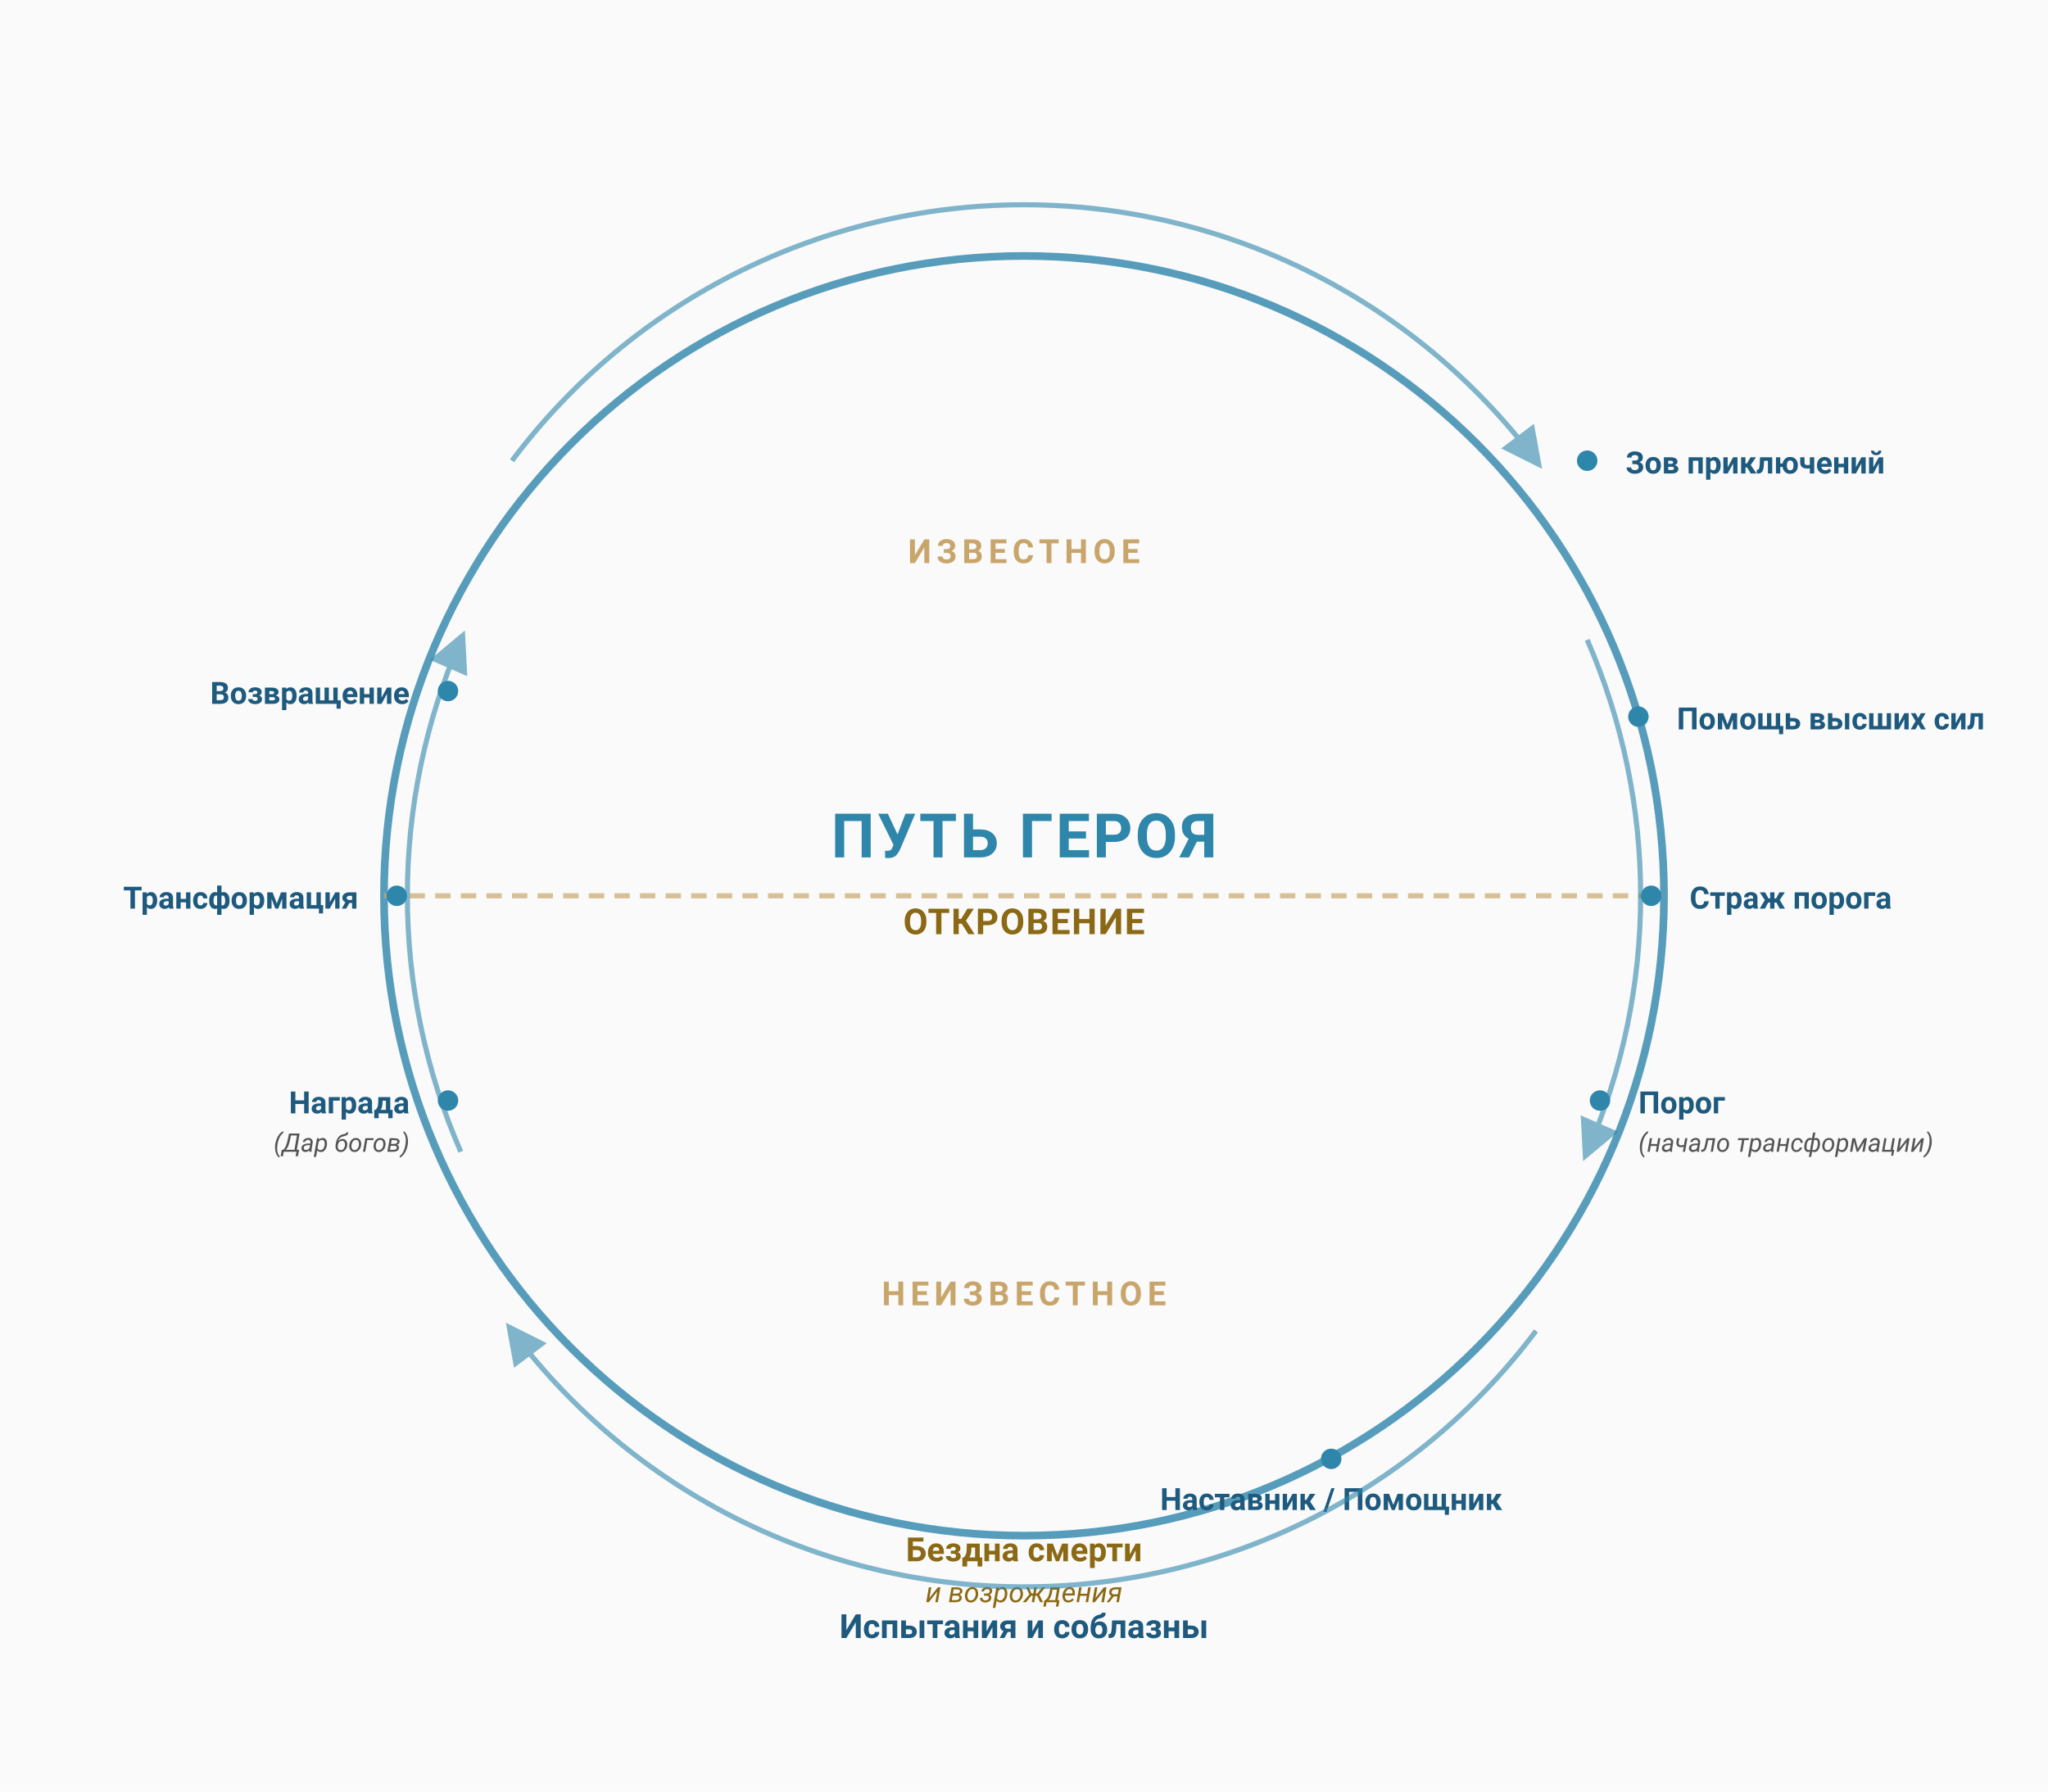
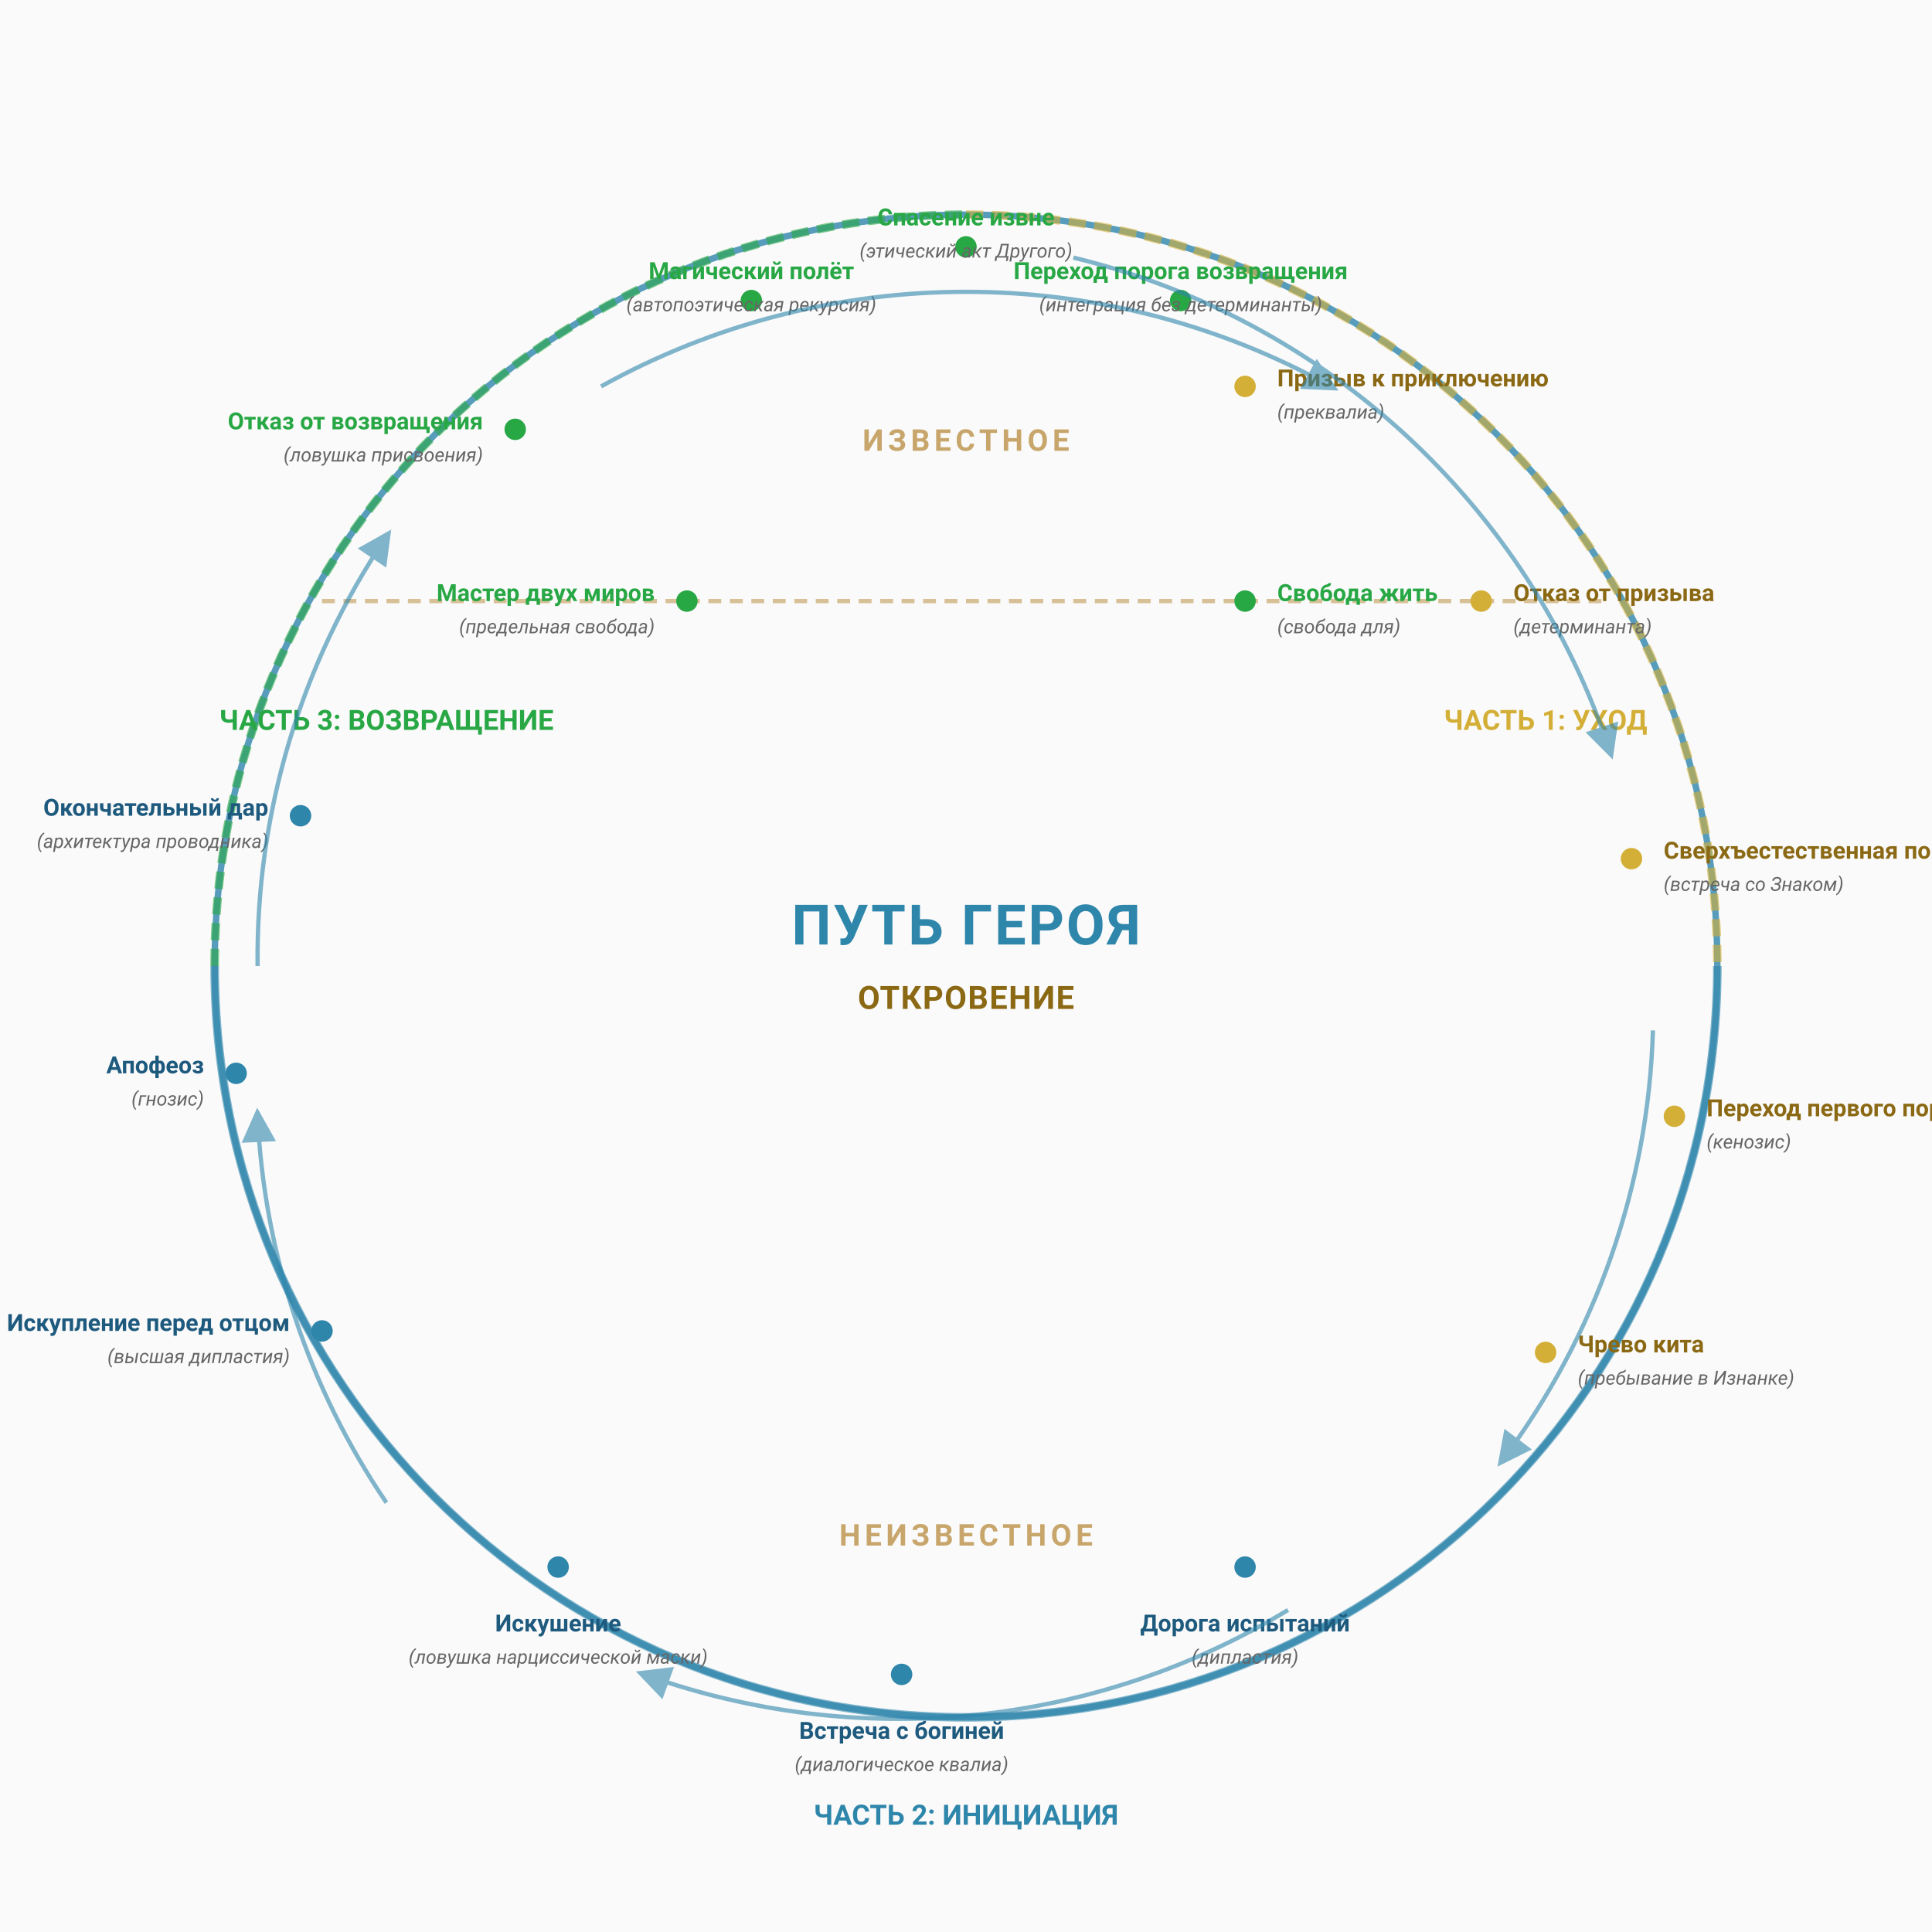
- <svg xmlns="http://www.w3.org/2000/svg" viewBox="0 0 800 700" width="800" height="700">
+ <svg xmlns="http://www.w3.org/2000/svg" viewBox="0 0 900 900" width="900" height="900">
  <defs>
    <marker id="arrow" markerWidth="8" markerHeight="8" refX="6" refY="4" orient="auto">
      <polygon points="0 0, 8 4, 0 8" fill="#2E86AB" />
    </marker>
  </defs>
  <rect width="100%" height="100%" fill="#FAFAFA" />
-   <circle cx="400" cy="350" r="250" fill="none" stroke="#2E86AB" stroke-width="3" opacity="0.8" />
-   <line x1="150" y1="350" x2="650" y2="350" stroke="#C8A66B" stroke-width="2" stroke-dasharray="6,4" opacity="0.7" />
-   <g id="center-text" text-anchor="middle" font-family="system-ui, -apple-system, 'Segoe UI', Roboto, sans-serif">
-     <text x="400" y="335" font-size="24" font-weight="bold" fill="#2E86AB" letter-spacing="1">ПУТЬ ГЕРОЯ</text>
-     <text x="400" y="365" font-size="14" font-weight="600" fill="#8B6914" letter-spacing="0.5">ОТКРОВЕНИЕ</text>
-     <text x="400" y="220" font-size="13" font-weight="bold" fill="#C8A66B" letter-spacing="2">ИЗВЕСТНОЕ</text>
-     <text x="400" y="510" font-size="13" font-weight="bold" fill="#C8A66B" letter-spacing="2">НЕИЗВЕСТНОЕ</text>
+   <circle cx="450" cy="450" r="350" fill="none" stroke="#2E86AB" stroke-width="3" opacity="0.8" />
+   <line x1="150" y1="280" x2="750" y2="280" stroke="#C8A66B" stroke-width="2" stroke-dasharray="6,4" opacity="0.7" />
+   <g text-anchor="middle" font-family="system-ui, -apple-system, 'Segoe UI', Roboto, sans-serif">
+     <text x="450" y="440" font-size="26" font-weight="bold" fill="#2E86AB" letter-spacing="1">ПУТЬ ГЕРОЯ</text>
+     <text x="450" y="470" font-size="15" font-weight="600" fill="#8B6914" letter-spacing="0.5">ОТКРОВЕНИЕ</text>
+     <text x="450" y="210" font-size="14" font-weight="bold" fill="#C8A66B" letter-spacing="2">ИЗВЕСТНОЕ</text>
+     <text x="450" y="720" font-size="14" font-weight="bold" fill="#C8A66B" letter-spacing="2">НЕИЗВЕСТНОЕ</text>
  </g>
-   <g id="campbell-stages" font-family="system-ui, -apple-system, 'Segoe UI', Roboto, sans-serif" font-size="12" font-weight="600" fill="#1E5A7E">
+   <path d="M 450 100 A 350 350 0 0 1 800 450" fill="none" stroke="#D4AF37" stroke-width="4" opacity="0.6" stroke-dasharray="8,4" />
+   <path d="M 800 450 A 350 350 0 0 1 100 450" fill="none" stroke="#2E86AB" stroke-width="4" opacity="0.6" />
+   <path d="M 100 450 A 350 350 0 0 1 450 100" fill="none" stroke="#28A745" stroke-width="4" opacity="0.6" stroke-dasharray="8,4" />
+   <g id="departure" font-family="system-ui, -apple-system, 'Segoe UI', Roboto, sans-serif" font-size="11" font-weight="600" fill="#8B6914">
    <g id="stage-call">
-       <circle cx="620" cy="180" r="4" fill="#2E86AB" />
-       <text x="635" y="185" text-anchor="start">Зов приключений</text>
+       <circle cx="580" cy="180" r="5" fill="#D4AF37" />
+       <text x="595" y="180" text-anchor="start">Призыв к приключению</text>
+       <text x="595" y="195" text-anchor="start" font-size="9" font-weight="normal" font-style="italic" fill="#666">(преквалиа)</text>
    </g>
-     <g id="stage-aid">
-       <circle cx="640" cy="280" r="4" fill="#2E86AB" />
-       <text x="655" y="285" text-anchor="start">Помощь высших сил</text>
+     <g id="stage-refusal">
+       <circle cx="690" cy="280" r="5" fill="#D4AF37" />
+       <text x="705" y="280" text-anchor="start">Отказ от призыва</text>
+       <text x="705" y="295" text-anchor="start" font-size="9" font-weight="normal" font-style="italic" fill="#666">(детерминанта)</text>
    </g>
-     <g id="stage-guardian">
-       <circle cx="645" cy="350" r="4" fill="#2E86AB" />
-       <text x="660" y="355" text-anchor="start">Страж порога</text>
+     <g id="stage-help">
+       <circle cx="760" cy="400" r="5" fill="#D4AF37" />
+       <text x="775" y="400" text-anchor="start">Сверхъестественная помощь</text>
+       <text x="775" y="415" text-anchor="start" font-size="9" font-weight="normal" font-style="italic" fill="#666">(встреча со Знаком)</text>
    </g>
    <g id="stage-threshold">
-       <circle cx="625" cy="430" r="4" fill="#2E86AB" />
-       <text x="640" y="435" text-anchor="start">Порог</text>
-       <text x="640" y="450" font-size="10" font-weight="normal" font-style="italic" fill="#555">(начало трансформации)</text>
+       <circle cx="780" cy="520" r="5" fill="#D4AF37" />
+       <text x="795" y="520" text-anchor="start">Переход первого порога</text>
+       <text x="795" y="535" text-anchor="start" font-size="9" font-weight="normal" font-style="italic" fill="#666">(кенозис)</text>
    </g>
-     <g id="stage-mentor">
-       <circle cx="520" cy="570" r="4" fill="#2E86AB" />
-       <text x="520" y="590" text-anchor="middle">Наставник / Помощник</text>
-     </g>
-     <g id="stage-trials">
-       <text x="400" y="640" text-anchor="middle" font-size="13" font-weight="bold" fill="#1E5A7E">Испытания и соблазны</text>
-     </g>
-     <g id="stage-abyss">
-       <text x="400" y="610" text-anchor="middle" font-size="13" font-weight="bold" fill="#8B6914">Бездна смерти</text>
-       <text x="400" y="626" text-anchor="middle" font-size="11" font-weight="normal" font-style="italic" fill="#8B6914">и возрождения</text>
-     </g>
-     <g id="stage-reward">
-       <circle cx="175" cy="430" r="4" fill="#2E86AB" />
-       <text x="160" y="435" text-anchor="end">Награда</text>
-       <text x="160" y="450" text-anchor="end" font-size="10" font-weight="normal" font-style="italic" fill="#555">(Дар богов)</text>
-     </g>
-     <g id="stage-transformation">
-       <circle cx="155" cy="350" r="4" fill="#2E86AB" />
-       <text x="140" y="355" text-anchor="end">Трансформация</text>
-     </g>
-     <g id="stage-return">
-       <circle cx="175" cy="270" r="4" fill="#2E86AB" />
-       <text x="160" y="275" text-anchor="end">Возвращение</text>
+     <g id="stage-whale">
+       <circle cx="720" cy="630" r="5" fill="#D4AF37" />
+       <text x="735" y="630" text-anchor="start">Чрево кита</text>
+       <text x="735" y="645" text-anchor="start" font-size="9" font-weight="normal" font-style="italic" fill="#666">(пребывание в Изнанке)</text>
    </g>
  </g>
-   <g id="direction-arrows" fill="none" stroke="#2E86AB" stroke-width="2" marker-end="url(#arrow)" opacity="0.6">
-     <path d="M 200 180 A 250 250 0 0 1 600 180" />
-     <path d="M 620 250 A 250 250 0 0 1 620 450" />
-     <path d="M 600 520 A 250 250 0 0 1 200 520" />
-     <path d="M 180 450 A 250 250 0 0 1 180 250" />
+   <g id="initiation" font-family="system-ui, -apple-system, 'Segoe UI', Roboto, sans-serif" font-size="11" font-weight="600" fill="#1E5A7E">
+     <g id="stage-trials">
+       <circle cx="580" cy="730" r="5" fill="#2E86AB" />
+       <text x="580" y="760" text-anchor="middle">Дорога испытаний</text>
+       <text x="580" y="775" text-anchor="middle" font-size="9" font-weight="normal" font-style="italic" fill="#666">(дипластия)</text>
+     </g>
+     <g id="stage-goddess">
+       <circle cx="420" cy="780" r="5" fill="#2E86AB" />
+       <text x="420" y="810" text-anchor="middle">Встреча с богиней</text>
+       <text x="420" y="825" text-anchor="middle" font-size="9" font-weight="normal" font-style="italic" fill="#666">(диалогическое квалиа)</text>
+     </g>
+     <g id="stage-temptation">
+       <circle cx="260" cy="730" r="5" fill="#2E86AB" />
+       <text x="260" y="760" text-anchor="middle">Искушение</text>
+       <text x="260" y="775" text-anchor="middle" font-size="9" font-weight="normal" font-style="italic" fill="#666">(ловушка нарциссической маски)</text>
+     </g>
+     <g id="stage-father">
+       <circle cx="150" cy="620" r="5" fill="#2E86AB" />
+       <text x="135" y="620" text-anchor="end">Искупление перед отцом</text>
+       <text x="135" y="635" text-anchor="end" font-size="9" font-weight="normal" font-style="italic" fill="#666">(высшая дипластия)</text>
+     </g>
+     <g id="stage-apotheosis">
+       <circle cx="110" cy="500" r="5" fill="#2E86AB" />
+       <text x="95" y="500" text-anchor="end">Апофеоз</text>
+       <text x="95" y="515" text-anchor="end" font-size="9" font-weight="normal" font-style="italic" fill="#666">(гнозис)</text>
+     </g>
+     <g id="stage-gift">
+       <circle cx="140" cy="380" r="5" fill="#2E86AB" />
+       <text x="125" y="380" text-anchor="end">Окончательный дар</text>
+       <text x="125" y="395" text-anchor="end" font-size="9" font-weight="normal" font-style="italic" fill="#666">(архитектура проводника)</text>
+     </g>
+   </g>
+   <g id="return" font-family="system-ui, -apple-system, 'Segoe UI', Roboto, sans-serif" font-size="11" font-weight="600" fill="#28A745">
+     <g id="stage-refusal-return">
+       <circle cx="240" cy="200" r="5" fill="#28A745" />
+       <text x="225" y="200" text-anchor="end">Отказ от возвращения</text>
+       <text x="225" y="215" text-anchor="end" font-size="9" font-weight="normal" font-style="italic" fill="#666">(ловушка присвоения)</text>
+     </g>
+     <g id="stage-flight">
+       <circle cx="350" cy="140" r="5" fill="#28A745" />
+       <text x="350" y="130" text-anchor="middle">Магический полёт</text>
+       <text x="350" y="145" text-anchor="middle" font-size="9" font-weight="normal" font-style="italic" fill="#666">(автопоэтическая рекурсия)</text>
+     </g>
+     <g id="stage-rescue">
+       <circle cx="450" cy="115" r="5" fill="#28A745" />
+       <text x="450" y="105" text-anchor="middle">Спасение извне</text>
+       <text x="450" y="120" text-anchor="middle" font-size="9" font-weight="normal" font-style="italic" fill="#666">(этический акт Другого)</text>
+     </g>
+     <g id="stage-return-threshold">
+       <circle cx="550" cy="140" r="5" fill="#28A745" />
+       <text x="550" y="130" text-anchor="middle">Переход порога возвращения</text>
+       <text x="550" y="145" text-anchor="middle" font-size="9" font-weight="normal" font-style="italic" fill="#666">(интеграция без детерминанты)</text>
+     </g>
+     <g id="stage-master">
+       <circle cx="320" cy="280" r="5" fill="#28A745" />
+       <text x="305" y="280" text-anchor="end">Мастер двух миров</text>
+       <text x="305" y="295" text-anchor="end" font-size="9" font-weight="normal" font-style="italic" fill="#666">(предельная свобода)</text>
+     </g>
+     <g id="stage-freedom">
+       <circle cx="580" cy="280" r="5" fill="#28A745" />
+       <text x="595" y="280" text-anchor="start">Свобода жить</text>
+       <text x="595" y="295" text-anchor="start" font-size="9" font-weight="normal" font-style="italic" fill="#666">(свобода для)</text>
+     </g>
+   </g>
+   <g font-family="system-ui, -apple-system, 'Segoe UI', Roboto, sans-serif" font-size="13" font-weight="bold">
+     <text x="720" y="340" fill="#D4AF37" text-anchor="middle">ЧАСТЬ 1: УХОД</text>
+     <text x="450" y="850" fill="#2E86AB" text-anchor="middle">ЧАСТЬ 2: ИНИЦИАЦИЯ</text>
+     <text x="180" y="340" fill="#28A745" text-anchor="middle">ЧАСТЬ 3: ВОЗВРАЩЕНИЕ</text>
+   </g>
+   <g fill="none" stroke="#2E86AB" stroke-width="2" marker-end="url(#arrow)" opacity="0.6">
+     <path d="M 500 120 A 350 350 0 0 1 750 350" />
+     <path d="M 770 480 A 350 350 0 0 1 700 680" />
+     <path d="M 600 750 A 350 350 0 0 1 300 780" />
+     <path d="M 180 700 A 350 350 0 0 1 120 520" />
+     <path d="M 120 450 A 350 350 0 0 1 180 250" />
+     <path d="M 280 180 A 350 350 0 0 1 620 180" />
  </g>
</svg>
